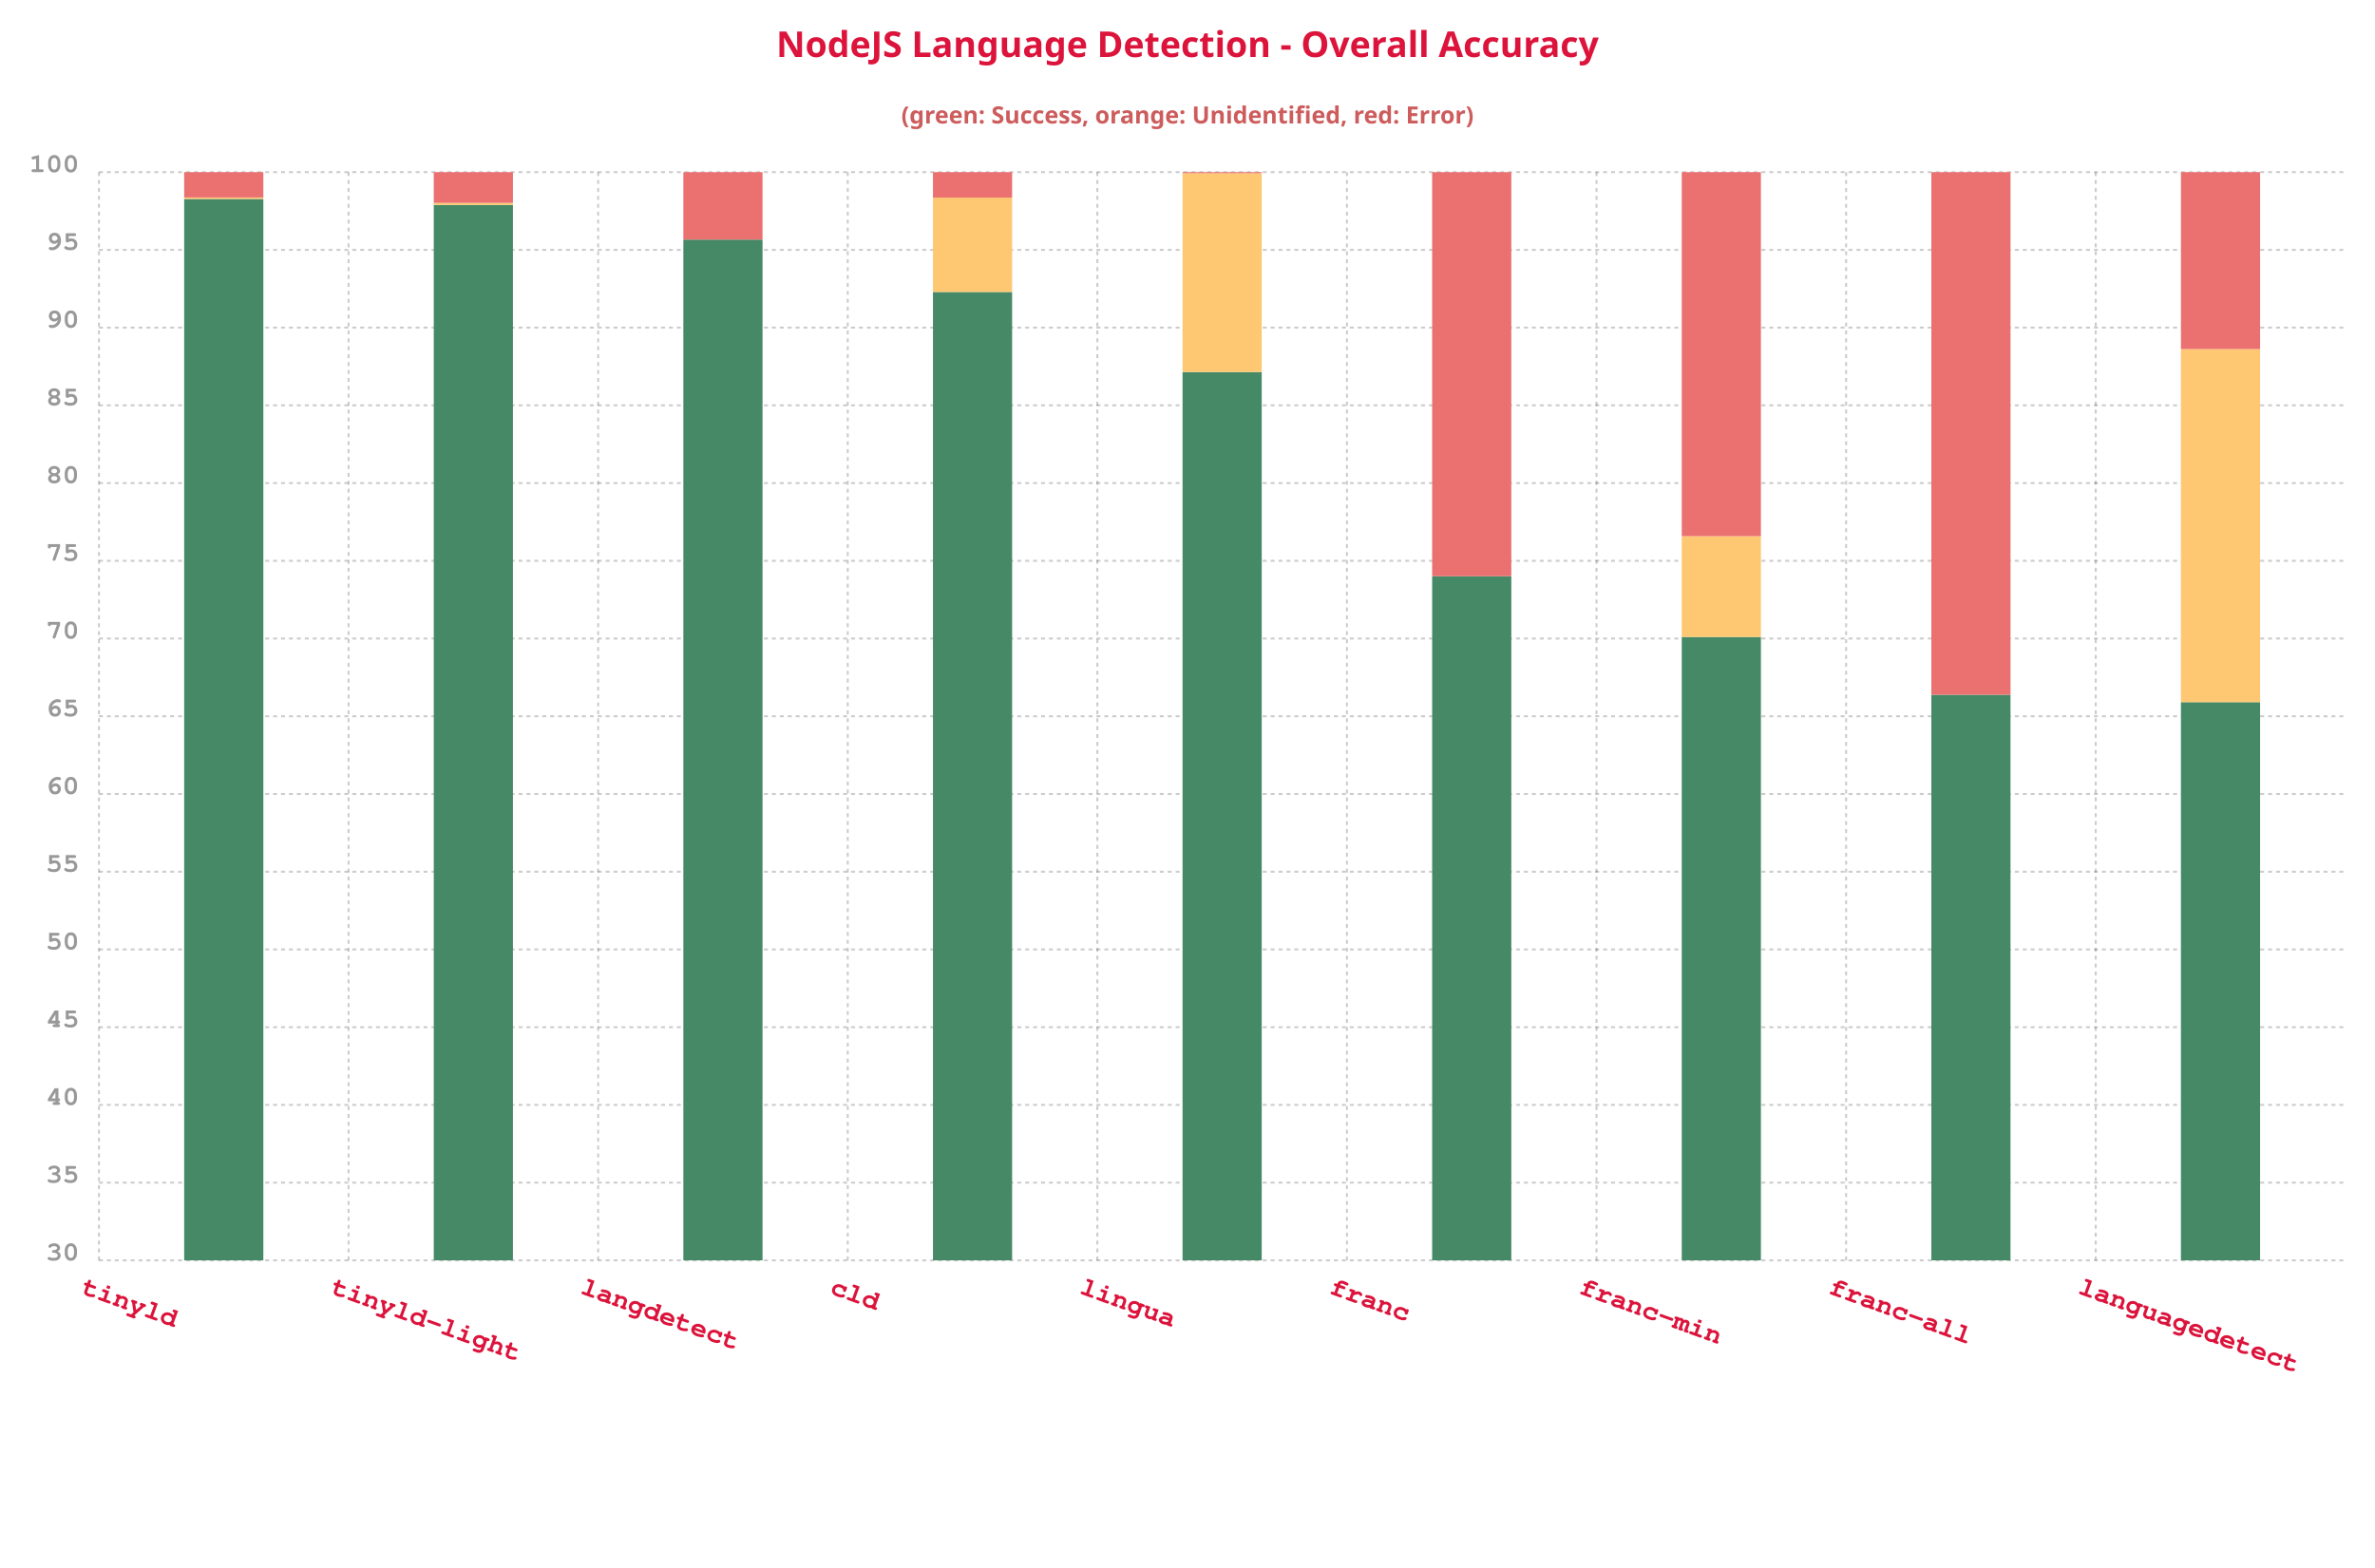
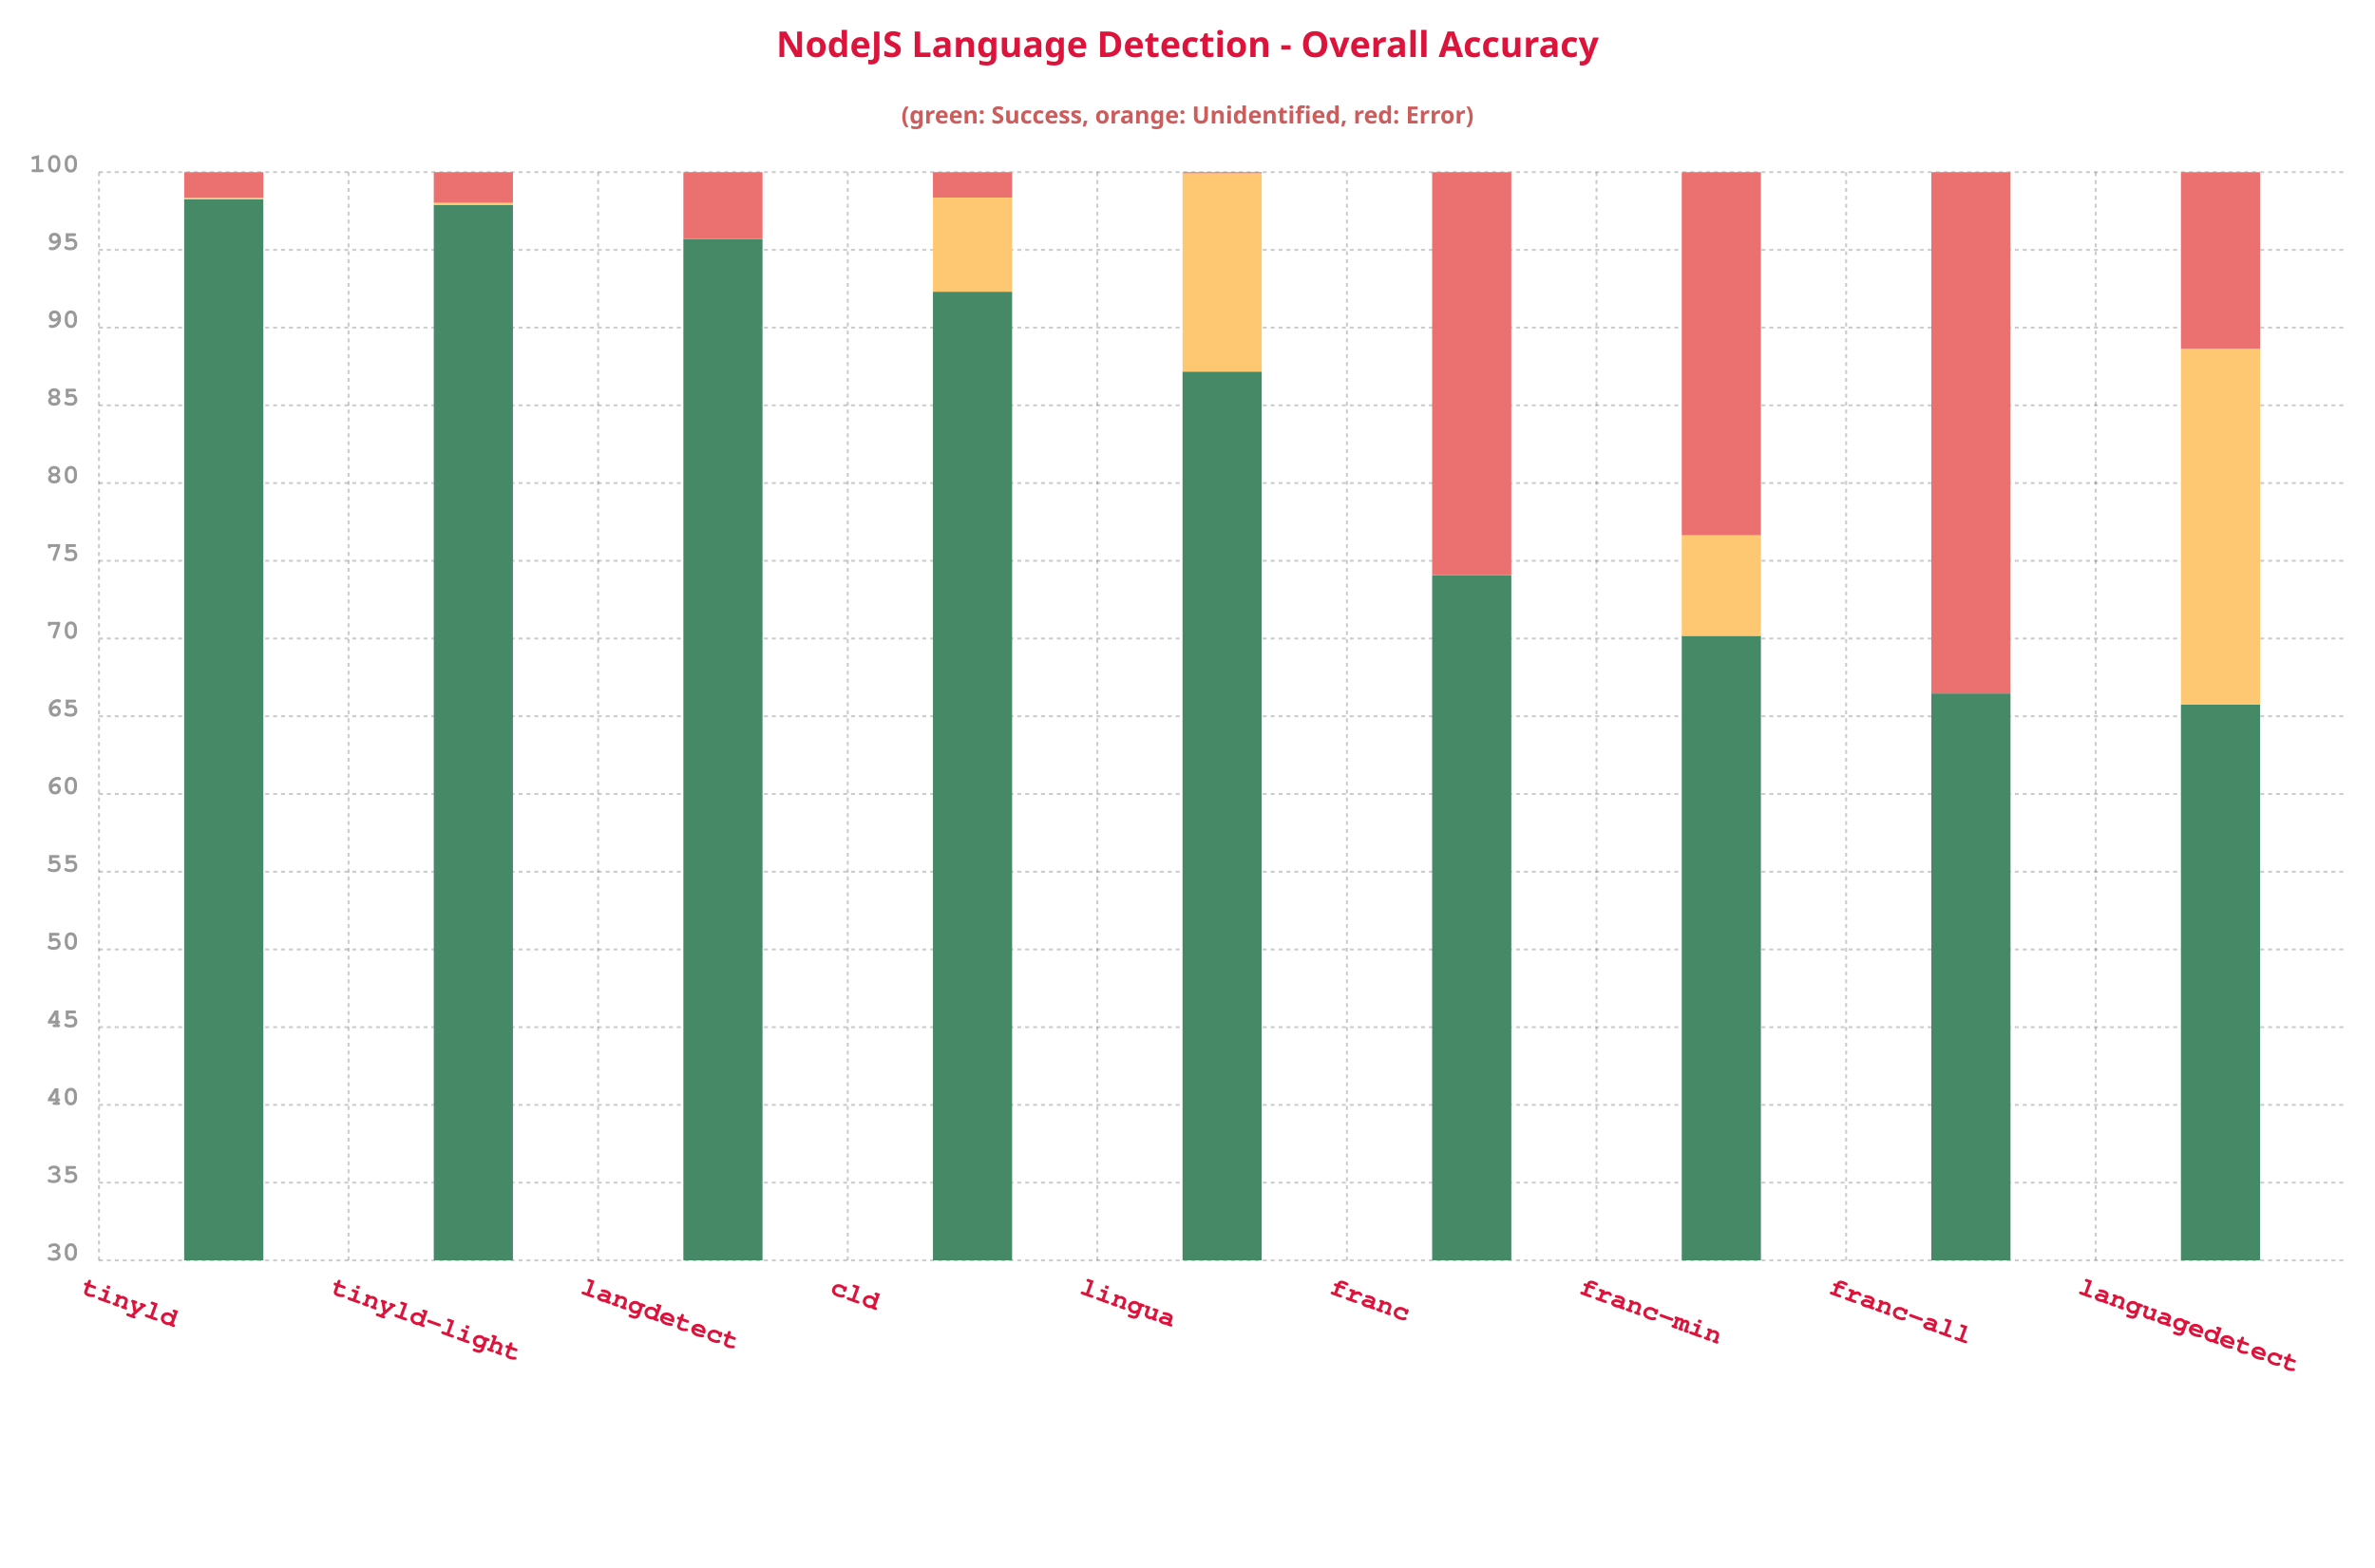
<svg xmlns="http://www.w3.org/2000/svg" xmlns:ns1="http://gionkunz.github.com/chartist-js/ct" width="1200" height="792" class="ct-chart-bar" style="background:#FFF;background:#FFF;">
  <g class="ct-grids" transform="translate(0, 72)">
    <line x1="50" x2="50" y1="15" y2="565" class="ct-grid ct-horizontal" style="stroke:rgba(0,0,0,.2);stroke-width:1px;stroke-dasharray:2px;stroke-dasharray:2px;stroke-width:1px;stroke:rgba(0,0,0,.2);" />
    <line x1="176.111" x2="176.111" y1="15" y2="565" class="ct-grid ct-horizontal" style="stroke:rgba(0,0,0,.2);stroke-width:1px;stroke-dasharray:2px;stroke-dasharray:2px;stroke-width:1px;stroke:rgba(0,0,0,.2);" />
    <line x1="302.222" x2="302.222" y1="15" y2="565" class="ct-grid ct-horizontal" style="stroke:rgba(0,0,0,.2);stroke-width:1px;stroke-dasharray:2px;stroke-dasharray:2px;stroke-width:1px;stroke:rgba(0,0,0,.2);" />
    <line x1="428.333" x2="428.333" y1="15" y2="565" class="ct-grid ct-horizontal" style="stroke:rgba(0,0,0,.2);stroke-width:1px;stroke-dasharray:2px;stroke-dasharray:2px;stroke-width:1px;stroke:rgba(0,0,0,.2);" />
    <line x1="554.444" x2="554.444" y1="15" y2="565" class="ct-grid ct-horizontal" style="stroke:rgba(0,0,0,.2);stroke-width:1px;stroke-dasharray:2px;stroke-dasharray:2px;stroke-width:1px;stroke:rgba(0,0,0,.2);" />
    <line x1="680.556" x2="680.556" y1="15" y2="565" class="ct-grid ct-horizontal" style="stroke:rgba(0,0,0,.2);stroke-width:1px;stroke-dasharray:2px;stroke-dasharray:2px;stroke-width:1px;stroke:rgba(0,0,0,.2);" />
    <line x1="806.667" x2="806.667" y1="15" y2="565" class="ct-grid ct-horizontal" style="stroke:rgba(0,0,0,.2);stroke-width:1px;stroke-dasharray:2px;stroke-dasharray:2px;stroke-width:1px;stroke:rgba(0,0,0,.2);" />
    <line x1="932.778" x2="932.778" y1="15" y2="565" class="ct-grid ct-horizontal" style="stroke:rgba(0,0,0,.2);stroke-width:1px;stroke-dasharray:2px;stroke-dasharray:2px;stroke-width:1px;stroke:rgba(0,0,0,.2);" />
    <line x1="1058.889" x2="1058.889" y1="15" y2="565" class="ct-grid ct-horizontal" style="stroke:rgba(0,0,0,.2);stroke-width:1px;stroke-dasharray:2px;stroke-dasharray:2px;stroke-width:1px;stroke:rgba(0,0,0,.2);" />
    <line y1="565" y2="565" x1="50" x2="1185" class="ct-grid ct-vertical" style="stroke:rgba(0,0,0,.2);stroke-width:1px;stroke-dasharray:2px;stroke-dasharray:2px;stroke-width:1px;stroke:rgba(0,0,0,.2);" />
    <line y1="525.714" y2="525.714" x1="50" x2="1185" class="ct-grid ct-vertical" style="stroke:rgba(0,0,0,.2);stroke-width:1px;stroke-dasharray:2px;stroke-dasharray:2px;stroke-width:1px;stroke:rgba(0,0,0,.2);" />
    <line y1="486.429" y2="486.429" x1="50" x2="1185" class="ct-grid ct-vertical" style="stroke:rgba(0,0,0,.2);stroke-width:1px;stroke-dasharray:2px;stroke-dasharray:2px;stroke-width:1px;stroke:rgba(0,0,0,.2);" />
    <line y1="447.143" y2="447.143" x1="50" x2="1185" class="ct-grid ct-vertical" style="stroke:rgba(0,0,0,.2);stroke-width:1px;stroke-dasharray:2px;stroke-dasharray:2px;stroke-width:1px;stroke:rgba(0,0,0,.2);" />
    <line y1="407.857" y2="407.857" x1="50" x2="1185" class="ct-grid ct-vertical" style="stroke:rgba(0,0,0,.2);stroke-width:1px;stroke-dasharray:2px;stroke-dasharray:2px;stroke-width:1px;stroke:rgba(0,0,0,.2);" />
    <line y1="368.571" y2="368.571" x1="50" x2="1185" class="ct-grid ct-vertical" style="stroke:rgba(0,0,0,.2);stroke-width:1px;stroke-dasharray:2px;stroke-dasharray:2px;stroke-width:1px;stroke:rgba(0,0,0,.2);" />
    <line y1="329.286" y2="329.286" x1="50" x2="1185" class="ct-grid ct-vertical" style="stroke:rgba(0,0,0,.2);stroke-width:1px;stroke-dasharray:2px;stroke-dasharray:2px;stroke-width:1px;stroke:rgba(0,0,0,.2);" />
    <line y1="290" y2="290" x1="50" x2="1185" class="ct-grid ct-vertical" style="stroke:rgba(0,0,0,.2);stroke-width:1px;stroke-dasharray:2px;stroke-dasharray:2px;stroke-width:1px;stroke:rgba(0,0,0,.2);" />
    <line y1="250.714" y2="250.714" x1="50" x2="1185" class="ct-grid ct-vertical" style="stroke:rgba(0,0,0,.2);stroke-width:1px;stroke-dasharray:2px;stroke-dasharray:2px;stroke-width:1px;stroke:rgba(0,0,0,.2);" />
    <line y1="211.429" y2="211.429" x1="50" x2="1185" class="ct-grid ct-vertical" style="stroke:rgba(0,0,0,.2);stroke-width:1px;stroke-dasharray:2px;stroke-dasharray:2px;stroke-width:1px;stroke:rgba(0,0,0,.2);" />
    <line y1="172.143" y2="172.143" x1="50" x2="1185" class="ct-grid ct-vertical" style="stroke:rgba(0,0,0,.2);stroke-width:1px;stroke-dasharray:2px;stroke-dasharray:2px;stroke-width:1px;stroke:rgba(0,0,0,.2);" />
    <line y1="132.857" y2="132.857" x1="50" x2="1185" class="ct-grid ct-vertical" style="stroke:rgba(0,0,0,.2);stroke-width:1px;stroke-dasharray:2px;stroke-dasharray:2px;stroke-width:1px;stroke:rgba(0,0,0,.2);" />
    <line y1="93.571" y2="93.571" x1="50" x2="1185" class="ct-grid ct-vertical" style="stroke:rgba(0,0,0,.2);stroke-width:1px;stroke-dasharray:2px;stroke-dasharray:2px;stroke-width:1px;stroke:rgba(0,0,0,.2);" />
    <line y1="54.286" y2="54.286" x1="50" x2="1185" class="ct-grid ct-vertical" style="stroke:rgba(0,0,0,.2);stroke-width:1px;stroke-dasharray:2px;stroke-dasharray:2px;stroke-width:1px;stroke:rgba(0,0,0,.2);" />
    <line y1="15" y2="15" x1="50" x2="1185" class="ct-grid ct-vertical" style="stroke:rgba(0,0,0,.2);stroke-width:1px;stroke-dasharray:2px;stroke-dasharray:2px;stroke-width:1px;stroke:rgba(0,0,0,.2);" />
  </g>
  <g transform="translate(0, 72)">
    <g class="ct-series ct-series-a">
-       <line x1="113.056" x2="113.056" y1="565" y2="28.561" class="ct-bar" ns1:value="98.274" style="stroke:#d70206;stroke:#d70206;fill:none;stroke-width:10px;stroke-width:10px;fill:none;stroke:#468966;stroke-width:40px !important;stroke-width:40px !important;stroke:#468966;" />
-       <line x1="239.167" x2="239.167" y1="565" y2="31.578" class="ct-bar" ns1:value="97.8901" style="stroke:#d70206;stroke:#d70206;fill:none;stroke-width:10px;stroke-width:10px;fill:none;stroke:#468966;stroke-width:40px !important;stroke-width:40px !important;stroke:#468966;" />
-       <line x1="365.278" x2="365.278" y1="565" y2="49.082" class="ct-bar" ns1:value="95.6623" style="stroke:#d70206;stroke:#d70206;fill:none;stroke-width:10px;stroke-width:10px;fill:none;stroke:#468966;stroke-width:40px !important;stroke-width:40px !important;stroke:#468966;" />
-       <line x1="491.389" x2="491.389" y1="565" y2="75.565" class="ct-bar" ns1:value="92.2917" style="stroke:#d70206;stroke:#d70206;fill:none;stroke-width:10px;stroke-width:10px;fill:none;stroke:#468966;stroke-width:40px !important;stroke-width:40px !important;stroke:#468966;" />
-       <line x1="617.5" x2="617.5" y1="565" y2="116.044" class="ct-bar" ns1:value="87.1399" style="stroke:#d70206;stroke:#d70206;fill:none;stroke-width:10px;stroke-width:10px;fill:none;stroke:#468966;stroke-width:40px !important;stroke-width:40px !important;stroke:#468966;" />
-       <line x1="743.611" x2="743.611" y1="565" y2="219.22" class="ct-bar" ns1:value="74.0083" style="stroke:#d70206;stroke:#d70206;fill:none;stroke-width:10px;stroke-width:10px;fill:none;stroke:#468966;stroke-width:40px !important;stroke-width:40px !important;stroke:#468966;" />
-       <line x1="869.722" x2="869.722" y1="565" y2="249.927" class="ct-bar" ns1:value="70.1002" style="stroke:#d70206;stroke:#d70206;fill:none;stroke-width:10px;stroke-width:10px;fill:none;stroke:#468966;stroke-width:40px !important;stroke-width:40px !important;stroke:#468966;" />
-       <line x1="995.833" x2="995.833" y1="565" y2="279.121" class="ct-bar" ns1:value="66.3846" style="stroke:#d70206;stroke:#d70206;fill:none;stroke-width:10px;stroke-width:10px;fill:none;stroke:#468966;stroke-width:40px !important;stroke-width:40px !important;stroke:#468966;" />
-       <line x1="1121.944" x2="1121.944" y1="565" y2="282.874" class="ct-bar" ns1:value="65.9069" style="stroke:#d70206;stroke:#d70206;fill:none;stroke-width:10px;stroke-width:10px;fill:none;stroke:#468966;stroke-width:40px !important;stroke-width:40px !important;stroke:#468966;" />
+       <line x1="113.056" x2="113.056" y1="565" y2="28.753" class="ct-bar" ns1:value="98.2496" style="stroke:#d70206;stroke:#d70206;fill:none;stroke-width:10px;stroke-width:10px;fill:none;stroke:#468966;stroke-width:40px !important;stroke-width:40px !important;stroke:#468966;" />
+       <line x1="239.167" x2="239.167" y1="565" y2="31.527" class="ct-bar" ns1:value="97.8965" style="stroke:#d70206;stroke:#d70206;fill:none;stroke-width:10px;stroke-width:10px;fill:none;stroke:#468966;stroke-width:40px !important;stroke-width:40px !important;stroke:#468966;" />
+       <line x1="365.278" x2="365.278" y1="565" y2="48.816" class="ct-bar" ns1:value="95.6962" style="stroke:#d70206;stroke:#d70206;fill:none;stroke-width:10px;stroke-width:10px;fill:none;stroke:#468966;stroke-width:40px !important;stroke-width:40px !important;stroke:#468966;" />
+       <line x1="491.389" x2="491.389" y1="565" y2="75.424" class="ct-bar" ns1:value="92.3097" style="stroke:#d70206;stroke:#d70206;fill:none;stroke-width:10px;stroke-width:10px;fill:none;stroke:#468966;stroke-width:40px !important;stroke-width:40px !important;stroke:#468966;" />
+       <line x1="617.5" x2="617.5" y1="565" y2="115.795" class="ct-bar" ns1:value="87.1716" style="stroke:#d70206;stroke:#d70206;fill:none;stroke-width:10px;stroke-width:10px;fill:none;stroke:#468966;stroke-width:40px !important;stroke-width:40px !important;stroke:#468966;" />
+       <line x1="743.611" x2="743.611" y1="565" y2="218.715" class="ct-bar" ns1:value="74.0726" style="stroke:#d70206;stroke:#d70206;fill:none;stroke-width:10px;stroke-width:10px;fill:none;stroke:#468966;stroke-width:40px !important;stroke-width:40px !important;stroke:#468966;" />
+       <line x1="869.722" x2="869.722" y1="565" y2="249.348" class="ct-bar" ns1:value="70.1739" style="stroke:#d70206;stroke:#d70206;fill:none;stroke-width:10px;stroke-width:10px;fill:none;stroke:#468966;stroke-width:40px !important;stroke-width:40px !important;stroke:#468966;" />
+       <line x1="995.833" x2="995.833" y1="565" y2="278.471" class="ct-bar" ns1:value="66.4673" style="stroke:#d70206;stroke:#d70206;fill:none;stroke-width:10px;stroke-width:10px;fill:none;stroke:#468966;stroke-width:40px !important;stroke-width:40px !important;stroke:#468966;" />
+       <line x1="1121.944" x2="1121.944" y1="565" y2="284.128" class="ct-bar" ns1:value="65.7473" style="stroke:#d70206;stroke:#d70206;fill:none;stroke-width:10px;stroke-width:10px;fill:none;stroke:#468966;stroke-width:40px !important;stroke-width:40px !important;stroke:#468966;" />
    </g>
    <g class="ct-series ct-series-b">
-       <line x1="113.056" x2="113.056" y1="28.561" y2="27.789" class="ct-bar" ns1:value="0.0983" style="stroke:#f05b4f;stroke:#f05b4f;fill:none;stroke-width:10px;stroke-width:10px;fill:none;stroke:#FEC771;stroke-width:40px !important;stroke-width:40px !important;stroke:#FEC771;" />
-       <line x1="239.167" x2="239.167" y1="31.578" y2="30.53" class="ct-bar" ns1:value="0.1334" style="stroke:#f05b4f;stroke:#f05b4f;fill:none;stroke-width:10px;stroke-width:10px;fill:none;stroke:#FEC771;stroke-width:40px !important;stroke-width:40px !important;stroke:#FEC771;" />
-       <line x1="365.278" x2="365.278" y1="49.082" y2="49.082" class="ct-bar" ns1:value="0" style="stroke:#f05b4f;stroke:#f05b4f;fill:none;stroke-width:10px;stroke-width:10px;fill:none;stroke:#FEC771;stroke-width:40px !important;stroke-width:40px !important;stroke:#FEC771;" />
-       <line x1="491.389" x2="491.389" y1="75.565" y2="27.866" class="ct-bar" ns1:value="6.0708" style="stroke:#f05b4f;stroke:#f05b4f;fill:none;stroke-width:10px;stroke-width:10px;fill:none;stroke:#FEC771;stroke-width:40px !important;stroke-width:40px !important;stroke:#FEC771;" />
-       <line x1="617.5" x2="617.5" y1="116.044" y2="15.541" class="ct-bar" ns1:value="12.7912" style="stroke:#f05b4f;stroke:#f05b4f;fill:none;stroke-width:10px;stroke-width:10px;fill:none;stroke:#FEC771;stroke-width:40px !important;stroke-width:40px !important;stroke:#FEC771;" />
-       <line x1="743.611" x2="743.611" y1="219.22" y2="219.22" class="ct-bar" ns1:value="0" style="stroke:#f05b4f;stroke:#f05b4f;fill:none;stroke-width:10px;stroke-width:10px;fill:none;stroke:#FEC771;stroke-width:40px !important;stroke-width:40px !important;stroke:#FEC771;" />
-       <line x1="869.722" x2="869.722" y1="249.927" y2="198.986" class="ct-bar" ns1:value="6.4834" style="stroke:#f05b4f;stroke:#f05b4f;fill:none;stroke-width:10px;stroke-width:10px;fill:none;stroke:#FEC771;stroke-width:40px !important;stroke-width:40px !important;stroke:#FEC771;" />
-       <line x1="995.833" x2="995.833" y1="279.121" y2="279.121" class="ct-bar" ns1:value="0" style="stroke:#f05b4f;stroke:#f05b4f;fill:none;stroke-width:10px;stroke-width:10px;fill:none;stroke:#FEC771;stroke-width:40px !important;stroke-width:40px !important;stroke:#FEC771;" />
-       <line x1="1121.944" x2="1121.944" y1="282.874" y2="104.436" class="ct-bar" ns1:value="22.7103" style="stroke:#f05b4f;stroke:#f05b4f;fill:none;stroke-width:10px;stroke-width:10px;fill:none;stroke:#FEC771;stroke-width:40px !important;stroke-width:40px !important;stroke:#FEC771;" />
+       <line x1="113.056" x2="113.056" y1="28.753" y2="28.004" class="ct-bar" ns1:value="0.0954" style="stroke:#f05b4f;stroke:#f05b4f;fill:none;stroke-width:10px;stroke-width:10px;fill:none;stroke:#FEC771;stroke-width:40px !important;stroke-width:40px !important;stroke:#FEC771;" />
+       <line x1="239.167" x2="239.167" y1="31.527" y2="30.502" class="ct-bar" ns1:value="0.1305" style="stroke:#f05b4f;stroke:#f05b4f;fill:none;stroke-width:10px;stroke-width:10px;fill:none;stroke:#FEC771;stroke-width:40px !important;stroke-width:40px !important;stroke:#FEC771;" />
+       <line x1="365.278" x2="365.278" y1="48.816" y2="48.816" class="ct-bar" ns1:value="0" style="stroke:#f05b4f;stroke:#f05b4f;fill:none;stroke-width:10px;stroke-width:10px;fill:none;stroke:#FEC771;stroke-width:40px !important;stroke-width:40px !important;stroke:#FEC771;" />
+       <line x1="491.389" x2="491.389" y1="75.424" y2="27.83" class="ct-bar" ns1:value="6.0574" style="stroke:#f05b4f;stroke:#f05b4f;fill:none;stroke-width:10px;stroke-width:10px;fill:none;stroke:#FEC771;stroke-width:40px !important;stroke-width:40px !important;stroke:#FEC771;" />
+       <line x1="617.5" x2="617.5" y1="115.795" y2="15.536" class="ct-bar" ns1:value="12.7602" style="stroke:#f05b4f;stroke:#f05b4f;fill:none;stroke-width:10px;stroke-width:10px;fill:none;stroke:#FEC771;stroke-width:40px !important;stroke-width:40px !important;stroke:#FEC771;" />
+       <line x1="743.611" x2="743.611" y1="218.715" y2="218.715" class="ct-bar" ns1:value="0" style="stroke:#f05b4f;stroke:#f05b4f;fill:none;stroke-width:10px;stroke-width:10px;fill:none;stroke:#FEC771;stroke-width:40px !important;stroke-width:40px !important;stroke:#FEC771;" />
+       <line x1="869.722" x2="869.722" y1="249.348" y2="198.53" class="ct-bar" ns1:value="6.4677" style="stroke:#f05b4f;stroke:#f05b4f;fill:none;stroke-width:10px;stroke-width:10px;fill:none;stroke:#FEC771;stroke-width:40px !important;stroke-width:40px !important;stroke:#FEC771;" />
+       <line x1="995.833" x2="995.833" y1="278.471" y2="278.471" class="ct-bar" ns1:value="0" style="stroke:#f05b4f;stroke:#f05b4f;fill:none;stroke-width:10px;stroke-width:10px;fill:none;stroke:#FEC771;stroke-width:40px !important;stroke-width:40px !important;stroke:#FEC771;" />
+       <line x1="1121.944" x2="1121.944" y1="284.128" y2="104.21" class="ct-bar" ns1:value="22.8987" style="stroke:#f05b4f;stroke:#f05b4f;fill:none;stroke-width:10px;stroke-width:10px;fill:none;stroke:#FEC771;stroke-width:40px !important;stroke-width:40px !important;stroke:#FEC771;" />
    </g>
    <g class="ct-series ct-series-c">
-       <line x1="113.056" x2="113.056" y1="27.789" y2="15" class="ct-bar" ns1:value="1.6277" style="stroke:#f4c63d;stroke:#f4c63d;fill:none;stroke-width:10px;stroke-width:10px;fill:none;stroke:#EB7070;stroke-width:40px !important;stroke-width:40px !important;stroke:#EB7070;" />
-       <line x1="239.167" x2="239.167" y1="30.53" y2="15" class="ct-bar" ns1:value="1.9765" style="stroke:#f4c63d;stroke:#f4c63d;fill:none;stroke-width:10px;stroke-width:10px;fill:none;stroke:#EB7070;stroke-width:40px !important;stroke-width:40px !important;stroke:#EB7070;" />
-       <line x1="365.278" x2="365.278" y1="49.082" y2="15" class="ct-bar" ns1:value="4.3377" style="stroke:#f4c63d;stroke:#f4c63d;fill:none;stroke-width:10px;stroke-width:10px;fill:none;stroke:#EB7070;stroke-width:40px !important;stroke-width:40px !important;stroke:#EB7070;" />
-       <line x1="491.389" x2="491.389" y1="27.866" y2="15" class="ct-bar" ns1:value="1.6375" style="stroke:#f4c63d;stroke:#f4c63d;fill:none;stroke-width:10px;stroke-width:10px;fill:none;stroke:#EB7070;stroke-width:40px !important;stroke-width:40px !important;stroke:#EB7070;" />
-       <line x1="617.5" x2="617.5" y1="15.541" y2="15" class="ct-bar" ns1:value="0.069" style="stroke:#f4c63d;stroke:#f4c63d;fill:none;stroke-width:10px;stroke-width:10px;fill:none;stroke:#EB7070;stroke-width:40px !important;stroke-width:40px !important;stroke:#EB7070;" />
-       <line x1="743.611" x2="743.611" y1="219.22" y2="15" class="ct-bar" ns1:value="25.9917" style="stroke:#f4c63d;stroke:#f4c63d;fill:none;stroke-width:10px;stroke-width:10px;fill:none;stroke:#EB7070;stroke-width:40px !important;stroke-width:40px !important;stroke:#EB7070;" />
-       <line x1="869.722" x2="869.722" y1="198.986" y2="15" class="ct-bar" ns1:value="23.4164" style="stroke:#f4c63d;stroke:#f4c63d;fill:none;stroke-width:10px;stroke-width:10px;fill:none;stroke:#EB7070;stroke-width:40px !important;stroke-width:40px !important;stroke:#EB7070;" />
-       <line x1="995.833" x2="995.833" y1="279.121" y2="15" class="ct-bar" ns1:value="33.6154" style="stroke:#f4c63d;stroke:#f4c63d;fill:none;stroke-width:10px;stroke-width:10px;fill:none;stroke:#EB7070;stroke-width:40px !important;stroke-width:40px !important;stroke:#EB7070;" />
-       <line x1="1121.944" x2="1121.944" y1="104.436" y2="15" class="ct-bar" ns1:value="11.3828" style="stroke:#f4c63d;stroke:#f4c63d;fill:none;stroke-width:10px;stroke-width:10px;fill:none;stroke:#EB7070;stroke-width:40px !important;stroke-width:40px !important;stroke:#EB7070;" />
+       <line x1="113.056" x2="113.056" y1="28.004" y2="15.001" class="ct-bar" ns1:value="1.6549" style="stroke:#f4c63d;stroke:#f4c63d;fill:none;stroke-width:10px;stroke-width:10px;fill:none;stroke:#EB7070;stroke-width:40px !important;stroke-width:40px !important;stroke:#EB7070;" />
+       <line x1="239.167" x2="239.167" y1="30.502" y2="15" class="ct-bar" ns1:value="1.973" style="stroke:#f4c63d;stroke:#f4c63d;fill:none;stroke-width:10px;stroke-width:10px;fill:none;stroke:#EB7070;stroke-width:40px !important;stroke-width:40px !important;stroke:#EB7070;" />
+       <line x1="365.278" x2="365.278" y1="48.816" y2="15" class="ct-bar" ns1:value="4.3038" style="stroke:#f4c63d;stroke:#f4c63d;fill:none;stroke-width:10px;stroke-width:10px;fill:none;stroke:#EB7070;stroke-width:40px !important;stroke-width:40px !important;stroke:#EB7070;" />
+       <line x1="491.389" x2="491.389" y1="27.83" y2="15.001" class="ct-bar" ns1:value="1.6328" style="stroke:#f4c63d;stroke:#f4c63d;fill:none;stroke-width:10px;stroke-width:10px;fill:none;stroke:#EB7070;stroke-width:40px !important;stroke-width:40px !important;stroke:#EB7070;" />
+       <line x1="617.5" x2="617.5" y1="15.536" y2="15" class="ct-bar" ns1:value="0.0682" style="stroke:#f4c63d;stroke:#f4c63d;fill:none;stroke-width:10px;stroke-width:10px;fill:none;stroke:#EB7070;stroke-width:40px !important;stroke-width:40px !important;stroke:#EB7070;" />
+       <line x1="743.611" x2="743.611" y1="218.715" y2="15" class="ct-bar" ns1:value="25.9274" style="stroke:#f4c63d;stroke:#f4c63d;fill:none;stroke-width:10px;stroke-width:10px;fill:none;stroke:#EB7070;stroke-width:40px !important;stroke-width:40px !important;stroke:#EB7070;" />
+       <line x1="869.722" x2="869.722" y1="198.53" y2="15" class="ct-bar" ns1:value="23.3584" style="stroke:#f4c63d;stroke:#f4c63d;fill:none;stroke-width:10px;stroke-width:10px;fill:none;stroke:#EB7070;stroke-width:40px !important;stroke-width:40px !important;stroke:#EB7070;" />
+       <line x1="995.833" x2="995.833" y1="278.471" y2="15" class="ct-bar" ns1:value="33.5327" style="stroke:#f4c63d;stroke:#f4c63d;fill:none;stroke-width:10px;stroke-width:10px;fill:none;stroke:#EB7070;stroke-width:40px !important;stroke-width:40px !important;stroke:#EB7070;" />
+       <line x1="1121.944" x2="1121.944" y1="104.21" y2="15.001" class="ct-bar" ns1:value="11.3539" style="stroke:#f4c63d;stroke:#f4c63d;fill:none;stroke-width:10px;stroke-width:10px;fill:none;stroke:#EB7070;stroke-width:40px !important;stroke-width:40px !important;stroke:#EB7070;" />
    </g>
  </g>
  <g class="ct-labels" transform="translate(0, 72)">
    <text x="50" y="585" width="126.111" height="20" class="ct-label ct-horizontal ct-end" transform="rotate(20, 50, 585) translate(-10, 0)" style="text-anchor:start;text-align:center;justify-content:center;text-anchor:start;text-align:left;display:block;fill:rgba(0,0,0,.4);color:rgba(0,0,0,.4);font-size:12px;line-height:1;line-height:1;font-size:12px;color:rgba(0,0,0,.4);fill:rgba(0,0,0,.4);font-family:Courier;font-weight:bold;font-size:14px;fill:crimson;text-anchor:start;text-anchor:start;fill:crimson;font-size:14px;font-weight:bold;font-family:Courier;">tinyld</text>
    <text x="176.111" y="585" width="126.111" height="20" class="ct-label ct-horizontal ct-end" transform="rotate(20, 176.1111, 585) translate(-10, 0)" style="text-anchor:start;text-align:center;justify-content:center;text-anchor:start;text-align:left;display:block;fill:rgba(0,0,0,.4);color:rgba(0,0,0,.4);font-size:12px;line-height:1;line-height:1;font-size:12px;color:rgba(0,0,0,.4);fill:rgba(0,0,0,.4);font-family:Courier;font-weight:bold;font-size:14px;fill:crimson;text-anchor:start;text-anchor:start;fill:crimson;font-size:14px;font-weight:bold;font-family:Courier;">tinyld-light</text>
    <text x="302.222" y="585" width="126.111" height="20" class="ct-label ct-horizontal ct-end" transform="rotate(20, 302.2222, 585) translate(-10, 0)" style="text-anchor:start;text-align:center;justify-content:center;text-anchor:start;text-align:left;display:block;fill:rgba(0,0,0,.4);color:rgba(0,0,0,.4);font-size:12px;line-height:1;line-height:1;font-size:12px;color:rgba(0,0,0,.4);fill:rgba(0,0,0,.4);font-family:Courier;font-weight:bold;font-size:14px;fill:crimson;text-anchor:start;text-anchor:start;fill:crimson;font-size:14px;font-weight:bold;font-family:Courier;">langdetect</text>
    <text x="428.333" y="585" width="126.111" height="20" class="ct-label ct-horizontal ct-end" transform="rotate(20, 428.3333, 585) translate(-10, 0)" style="text-anchor:start;text-align:center;justify-content:center;text-anchor:start;text-align:left;display:block;fill:rgba(0,0,0,.4);color:rgba(0,0,0,.4);font-size:12px;line-height:1;line-height:1;font-size:12px;color:rgba(0,0,0,.4);fill:rgba(0,0,0,.4);font-family:Courier;font-weight:bold;font-size:14px;fill:crimson;text-anchor:start;text-anchor:start;fill:crimson;font-size:14px;font-weight:bold;font-family:Courier;">cld</text>
    <text x="554.444" y="585" width="126.111" height="20" class="ct-label ct-horizontal ct-end" transform="rotate(20, 554.4444, 585) translate(-10, 0)" style="text-anchor:start;text-align:center;justify-content:center;text-anchor:start;text-align:left;display:block;fill:rgba(0,0,0,.4);color:rgba(0,0,0,.4);font-size:12px;line-height:1;line-height:1;font-size:12px;color:rgba(0,0,0,.4);fill:rgba(0,0,0,.4);font-family:Courier;font-weight:bold;font-size:14px;fill:crimson;text-anchor:start;text-anchor:start;fill:crimson;font-size:14px;font-weight:bold;font-family:Courier;">lingua</text>
    <text x="680.556" y="585" width="126.111" height="20" class="ct-label ct-horizontal ct-end" transform="rotate(20, 680.5556, 585) translate(-10, 0)" style="text-anchor:start;text-align:center;justify-content:center;text-anchor:start;text-align:left;display:block;fill:rgba(0,0,0,.4);color:rgba(0,0,0,.4);font-size:12px;line-height:1;line-height:1;font-size:12px;color:rgba(0,0,0,.4);fill:rgba(0,0,0,.4);font-family:Courier;font-weight:bold;font-size:14px;fill:crimson;text-anchor:start;text-anchor:start;fill:crimson;font-size:14px;font-weight:bold;font-family:Courier;">franc</text>
    <text x="806.667" y="585" width="126.111" height="20" class="ct-label ct-horizontal ct-end" transform="rotate(20, 806.6667, 585) translate(-10, 0)" style="text-anchor:start;text-align:center;justify-content:center;text-anchor:start;text-align:left;display:block;fill:rgba(0,0,0,.4);color:rgba(0,0,0,.4);font-size:12px;line-height:1;line-height:1;font-size:12px;color:rgba(0,0,0,.4);fill:rgba(0,0,0,.4);font-family:Courier;font-weight:bold;font-size:14px;fill:crimson;text-anchor:start;text-anchor:start;fill:crimson;font-size:14px;font-weight:bold;font-family:Courier;">franc-min</text>
    <text x="932.778" y="585" width="126.111" height="20" class="ct-label ct-horizontal ct-end" transform="rotate(20, 932.7778, 585) translate(-10, 0)" style="text-anchor:start;text-align:center;justify-content:center;text-anchor:start;text-align:left;display:block;fill:rgba(0,0,0,.4);color:rgba(0,0,0,.4);font-size:12px;line-height:1;line-height:1;font-size:12px;color:rgba(0,0,0,.4);fill:rgba(0,0,0,.4);font-family:Courier;font-weight:bold;font-size:14px;fill:crimson;text-anchor:start;text-anchor:start;fill:crimson;font-size:14px;font-weight:bold;font-family:Courier;">franc-all</text>
    <text x="1058.889" y="585" width="126.111" height="20" class="ct-label ct-horizontal ct-end" transform="rotate(20, 1058.889, 585) translate(-10, 0)" style="text-anchor:start;text-align:center;justify-content:center;text-anchor:start;text-align:left;display:block;fill:rgba(0,0,0,.4);color:rgba(0,0,0,.4);font-size:12px;line-height:1;line-height:1;font-size:12px;color:rgba(0,0,0,.4);fill:rgba(0,0,0,.4);font-family:Courier;font-weight:bold;font-size:14px;fill:crimson;text-anchor:start;text-anchor:start;fill:crimson;font-size:14px;font-weight:bold;font-family:Courier;">languagedetect</text>
    <text y="565" x="40" height="39.286" width="30" class="ct-label ct-vertical ct-start" style="text-anchor:end;text-align:right;display:block;fill:rgba(0,0,0,.4);color:rgba(0,0,0,.4);font-size:12px;line-height:1;line-height:1;font-size:12px;color:rgba(0,0,0,.4);fill:rgba(0,0,0,.4);font-family:Courier;font-weight:bold;font-size:14px;text-anchor:end;text-anchor:end;font-size:14px;font-weight:bold;font-family:Courier;">30</text>
    <text y="525.714" x="40" height="39.286" width="30" class="ct-label ct-vertical ct-start" style="text-anchor:end;text-align:right;display:block;fill:rgba(0,0,0,.4);color:rgba(0,0,0,.4);font-size:12px;line-height:1;line-height:1;font-size:12px;color:rgba(0,0,0,.4);fill:rgba(0,0,0,.4);font-family:Courier;font-weight:bold;font-size:14px;text-anchor:end;text-anchor:end;font-size:14px;font-weight:bold;font-family:Courier;">35</text>
    <text y="486.429" x="40" height="39.286" width="30" class="ct-label ct-vertical ct-start" style="text-anchor:end;text-align:right;display:block;fill:rgba(0,0,0,.4);color:rgba(0,0,0,.4);font-size:12px;line-height:1;line-height:1;font-size:12px;color:rgba(0,0,0,.4);fill:rgba(0,0,0,.4);font-family:Courier;font-weight:bold;font-size:14px;text-anchor:end;text-anchor:end;font-size:14px;font-weight:bold;font-family:Courier;">40</text>
    <text y="447.143" x="40" height="39.286" width="30" class="ct-label ct-vertical ct-start" style="text-anchor:end;text-align:right;display:block;fill:rgba(0,0,0,.4);color:rgba(0,0,0,.4);font-size:12px;line-height:1;line-height:1;font-size:12px;color:rgba(0,0,0,.4);fill:rgba(0,0,0,.4);font-family:Courier;font-weight:bold;font-size:14px;text-anchor:end;text-anchor:end;font-size:14px;font-weight:bold;font-family:Courier;">45</text>
    <text y="407.857" x="40" height="39.286" width="30" class="ct-label ct-vertical ct-start" style="text-anchor:end;text-align:right;display:block;fill:rgba(0,0,0,.4);color:rgba(0,0,0,.4);font-size:12px;line-height:1;line-height:1;font-size:12px;color:rgba(0,0,0,.4);fill:rgba(0,0,0,.4);font-family:Courier;font-weight:bold;font-size:14px;text-anchor:end;text-anchor:end;font-size:14px;font-weight:bold;font-family:Courier;">50</text>
    <text y="368.571" x="40" height="39.286" width="30" class="ct-label ct-vertical ct-start" style="text-anchor:end;text-align:right;display:block;fill:rgba(0,0,0,.4);color:rgba(0,0,0,.4);font-size:12px;line-height:1;line-height:1;font-size:12px;color:rgba(0,0,0,.4);fill:rgba(0,0,0,.4);font-family:Courier;font-weight:bold;font-size:14px;text-anchor:end;text-anchor:end;font-size:14px;font-weight:bold;font-family:Courier;">55</text>
    <text y="329.286" x="40" height="39.286" width="30" class="ct-label ct-vertical ct-start" style="text-anchor:end;text-align:right;display:block;fill:rgba(0,0,0,.4);color:rgba(0,0,0,.4);font-size:12px;line-height:1;line-height:1;font-size:12px;color:rgba(0,0,0,.4);fill:rgba(0,0,0,.4);font-family:Courier;font-weight:bold;font-size:14px;text-anchor:end;text-anchor:end;font-size:14px;font-weight:bold;font-family:Courier;">60</text>
    <text y="290" x="40" height="39.286" width="30" class="ct-label ct-vertical ct-start" style="text-anchor:end;text-align:right;display:block;fill:rgba(0,0,0,.4);color:rgba(0,0,0,.4);font-size:12px;line-height:1;line-height:1;font-size:12px;color:rgba(0,0,0,.4);fill:rgba(0,0,0,.4);font-family:Courier;font-weight:bold;font-size:14px;text-anchor:end;text-anchor:end;font-size:14px;font-weight:bold;font-family:Courier;">65</text>
    <text y="250.714" x="40" height="39.286" width="30" class="ct-label ct-vertical ct-start" style="text-anchor:end;text-align:right;display:block;fill:rgba(0,0,0,.4);color:rgba(0,0,0,.4);font-size:12px;line-height:1;line-height:1;font-size:12px;color:rgba(0,0,0,.4);fill:rgba(0,0,0,.4);font-family:Courier;font-weight:bold;font-size:14px;text-anchor:end;text-anchor:end;font-size:14px;font-weight:bold;font-family:Courier;">70</text>
    <text y="211.429" x="40" height="39.286" width="30" class="ct-label ct-vertical ct-start" style="text-anchor:end;text-align:right;display:block;fill:rgba(0,0,0,.4);color:rgba(0,0,0,.4);font-size:12px;line-height:1;line-height:1;font-size:12px;color:rgba(0,0,0,.4);fill:rgba(0,0,0,.4);font-family:Courier;font-weight:bold;font-size:14px;text-anchor:end;text-anchor:end;font-size:14px;font-weight:bold;font-family:Courier;">75</text>
    <text y="172.143" x="40" height="39.286" width="30" class="ct-label ct-vertical ct-start" style="text-anchor:end;text-align:right;display:block;fill:rgba(0,0,0,.4);color:rgba(0,0,0,.4);font-size:12px;line-height:1;line-height:1;font-size:12px;color:rgba(0,0,0,.4);fill:rgba(0,0,0,.4);font-family:Courier;font-weight:bold;font-size:14px;text-anchor:end;text-anchor:end;font-size:14px;font-weight:bold;font-family:Courier;">80</text>
    <text y="132.857" x="40" height="39.286" width="30" class="ct-label ct-vertical ct-start" style="text-anchor:end;text-align:right;display:block;fill:rgba(0,0,0,.4);color:rgba(0,0,0,.4);font-size:12px;line-height:1;line-height:1;font-size:12px;color:rgba(0,0,0,.4);fill:rgba(0,0,0,.4);font-family:Courier;font-weight:bold;font-size:14px;text-anchor:end;text-anchor:end;font-size:14px;font-weight:bold;font-family:Courier;">85</text>
    <text y="93.571" x="40" height="39.286" width="30" class="ct-label ct-vertical ct-start" style="text-anchor:end;text-align:right;display:block;fill:rgba(0,0,0,.4);color:rgba(0,0,0,.4);font-size:12px;line-height:1;line-height:1;font-size:12px;color:rgba(0,0,0,.4);fill:rgba(0,0,0,.4);font-family:Courier;font-weight:bold;font-size:14px;text-anchor:end;text-anchor:end;font-size:14px;font-weight:bold;font-family:Courier;">90</text>
    <text y="54.286" x="40" height="39.286" width="30" class="ct-label ct-vertical ct-start" style="text-anchor:end;text-align:right;display:block;fill:rgba(0,0,0,.4);color:rgba(0,0,0,.4);font-size:12px;line-height:1;line-height:1;font-size:12px;color:rgba(0,0,0,.4);fill:rgba(0,0,0,.4);font-family:Courier;font-weight:bold;font-size:14px;text-anchor:end;text-anchor:end;font-size:14px;font-weight:bold;font-family:Courier;">95</text>
    <text y="15" x="40" height="30" width="30" class="ct-label ct-vertical ct-start" style="text-anchor:end;text-align:right;display:block;fill:rgba(0,0,0,.4);color:rgba(0,0,0,.4);font-size:12px;line-height:1;line-height:1;font-size:12px;color:rgba(0,0,0,.4);fill:rgba(0,0,0,.4);font-family:Courier;font-weight:bold;font-size:14px;text-anchor:end;text-anchor:end;font-size:14px;font-weight:bold;font-family:Courier;">100</text>
  </g>
  <text x="600" y="28.8" height="48" font-size="18px" font-family="Verdana" font-weight="bold" fill="crimson" text-anchor="middle" role="caption">NodeJS Language Detection - Overall Accuracy</text>
  <text x="600" y="62.4" height="24" font-size="12px" font-family="Verdana" font-weight="bold" fill="indianred" text-anchor="middle"> (green: Success, orange: Unidentified, red: Error)</text>
</svg>
